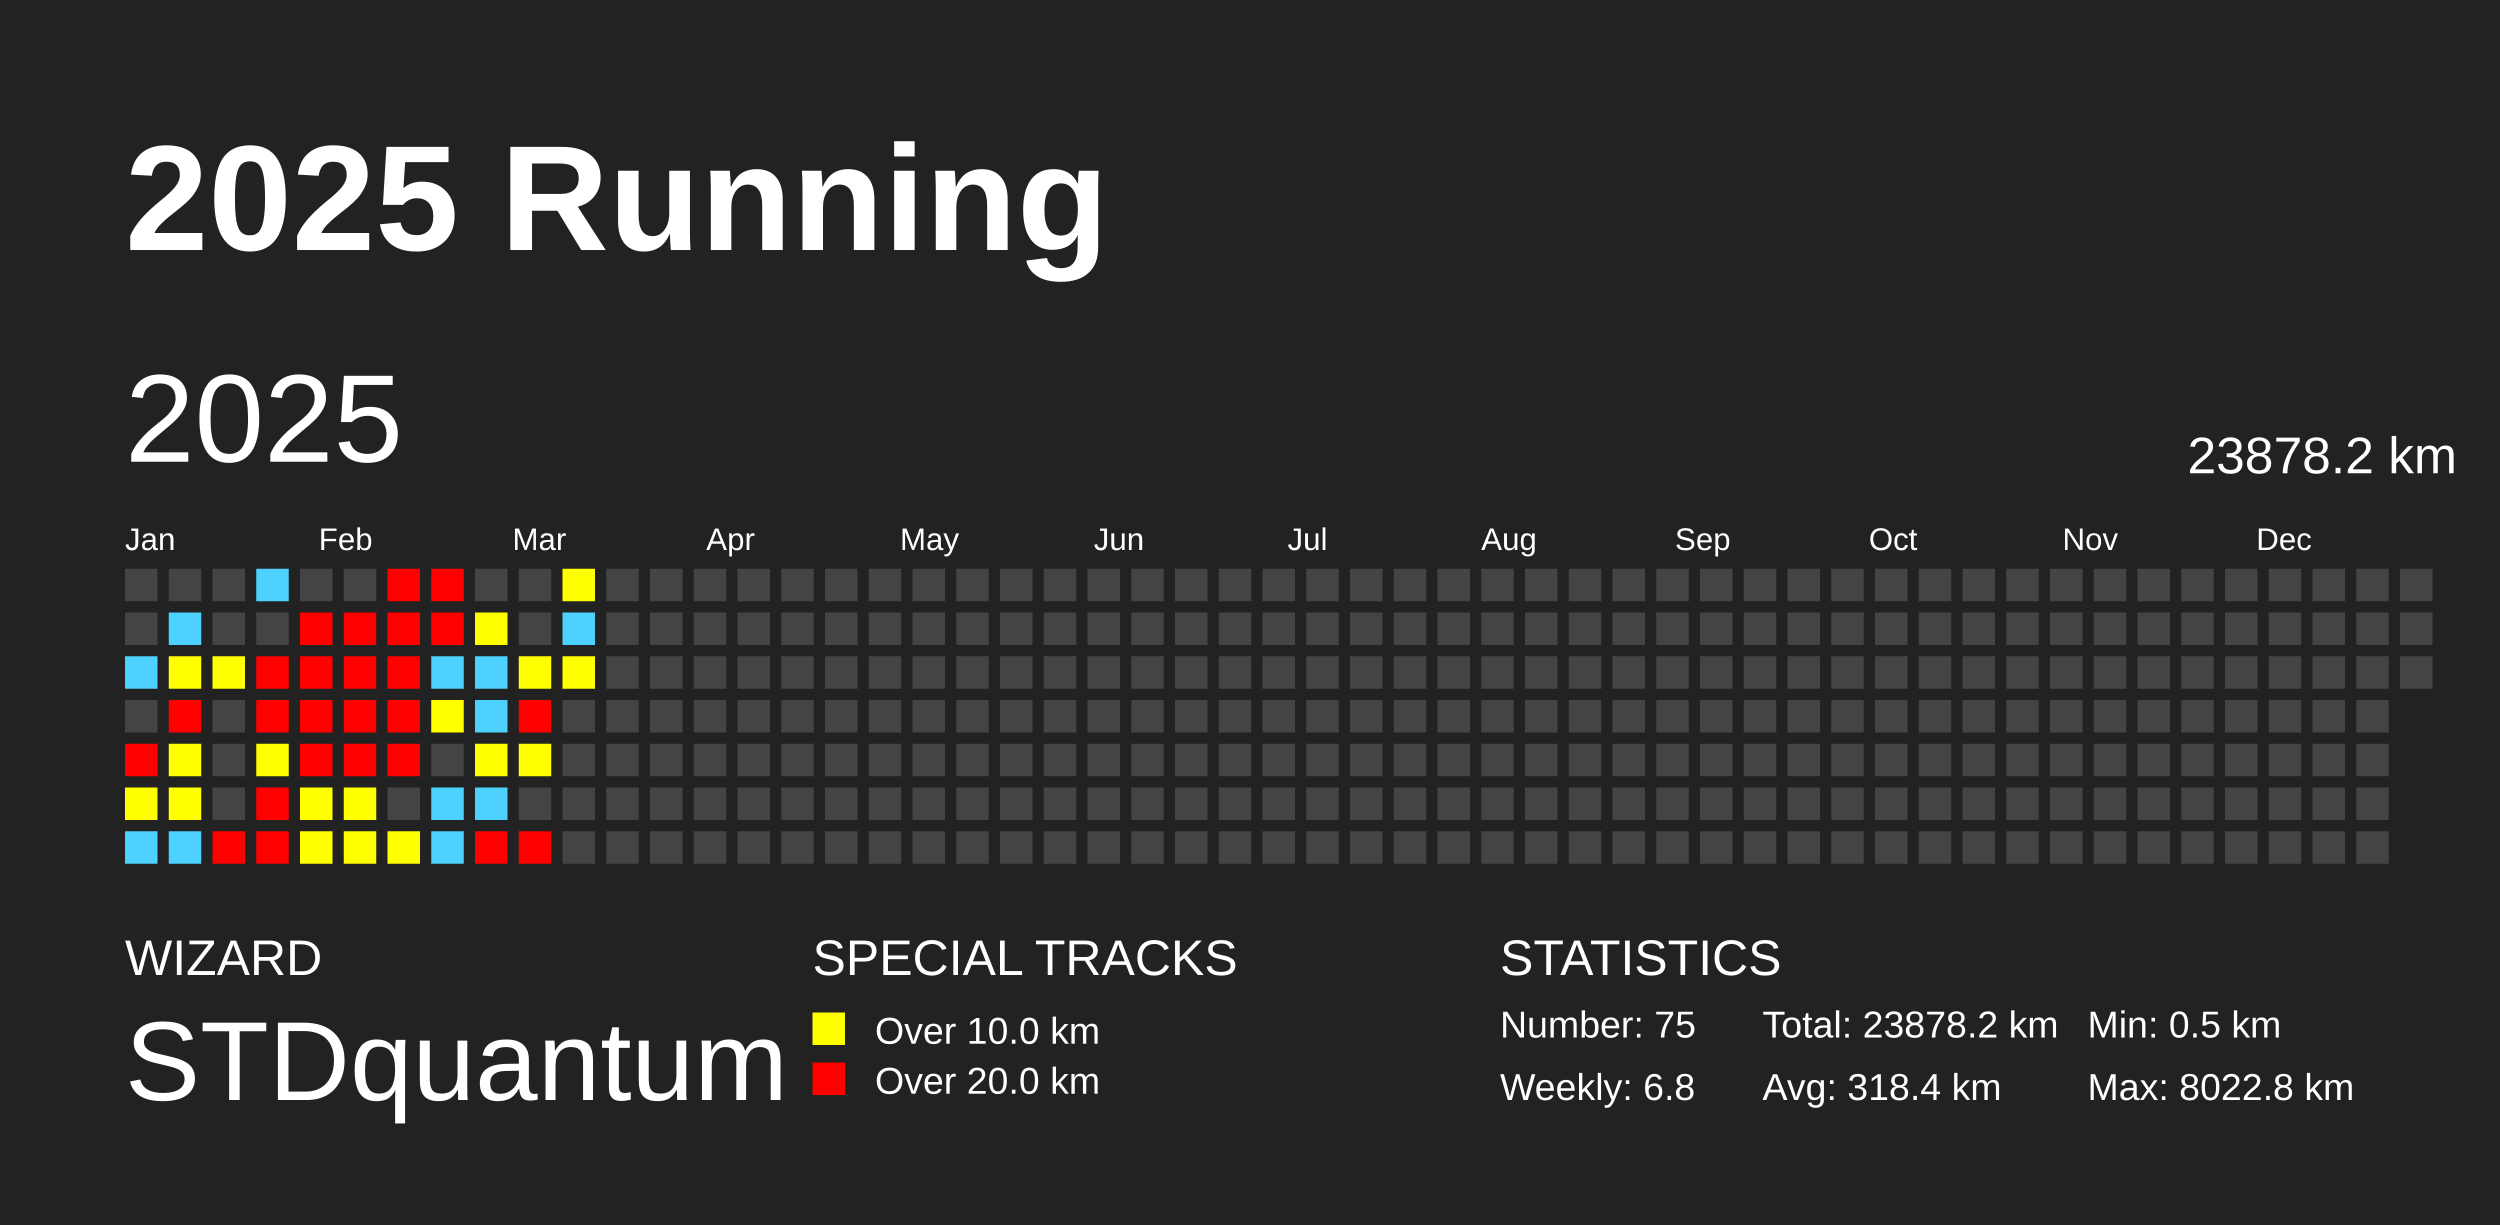
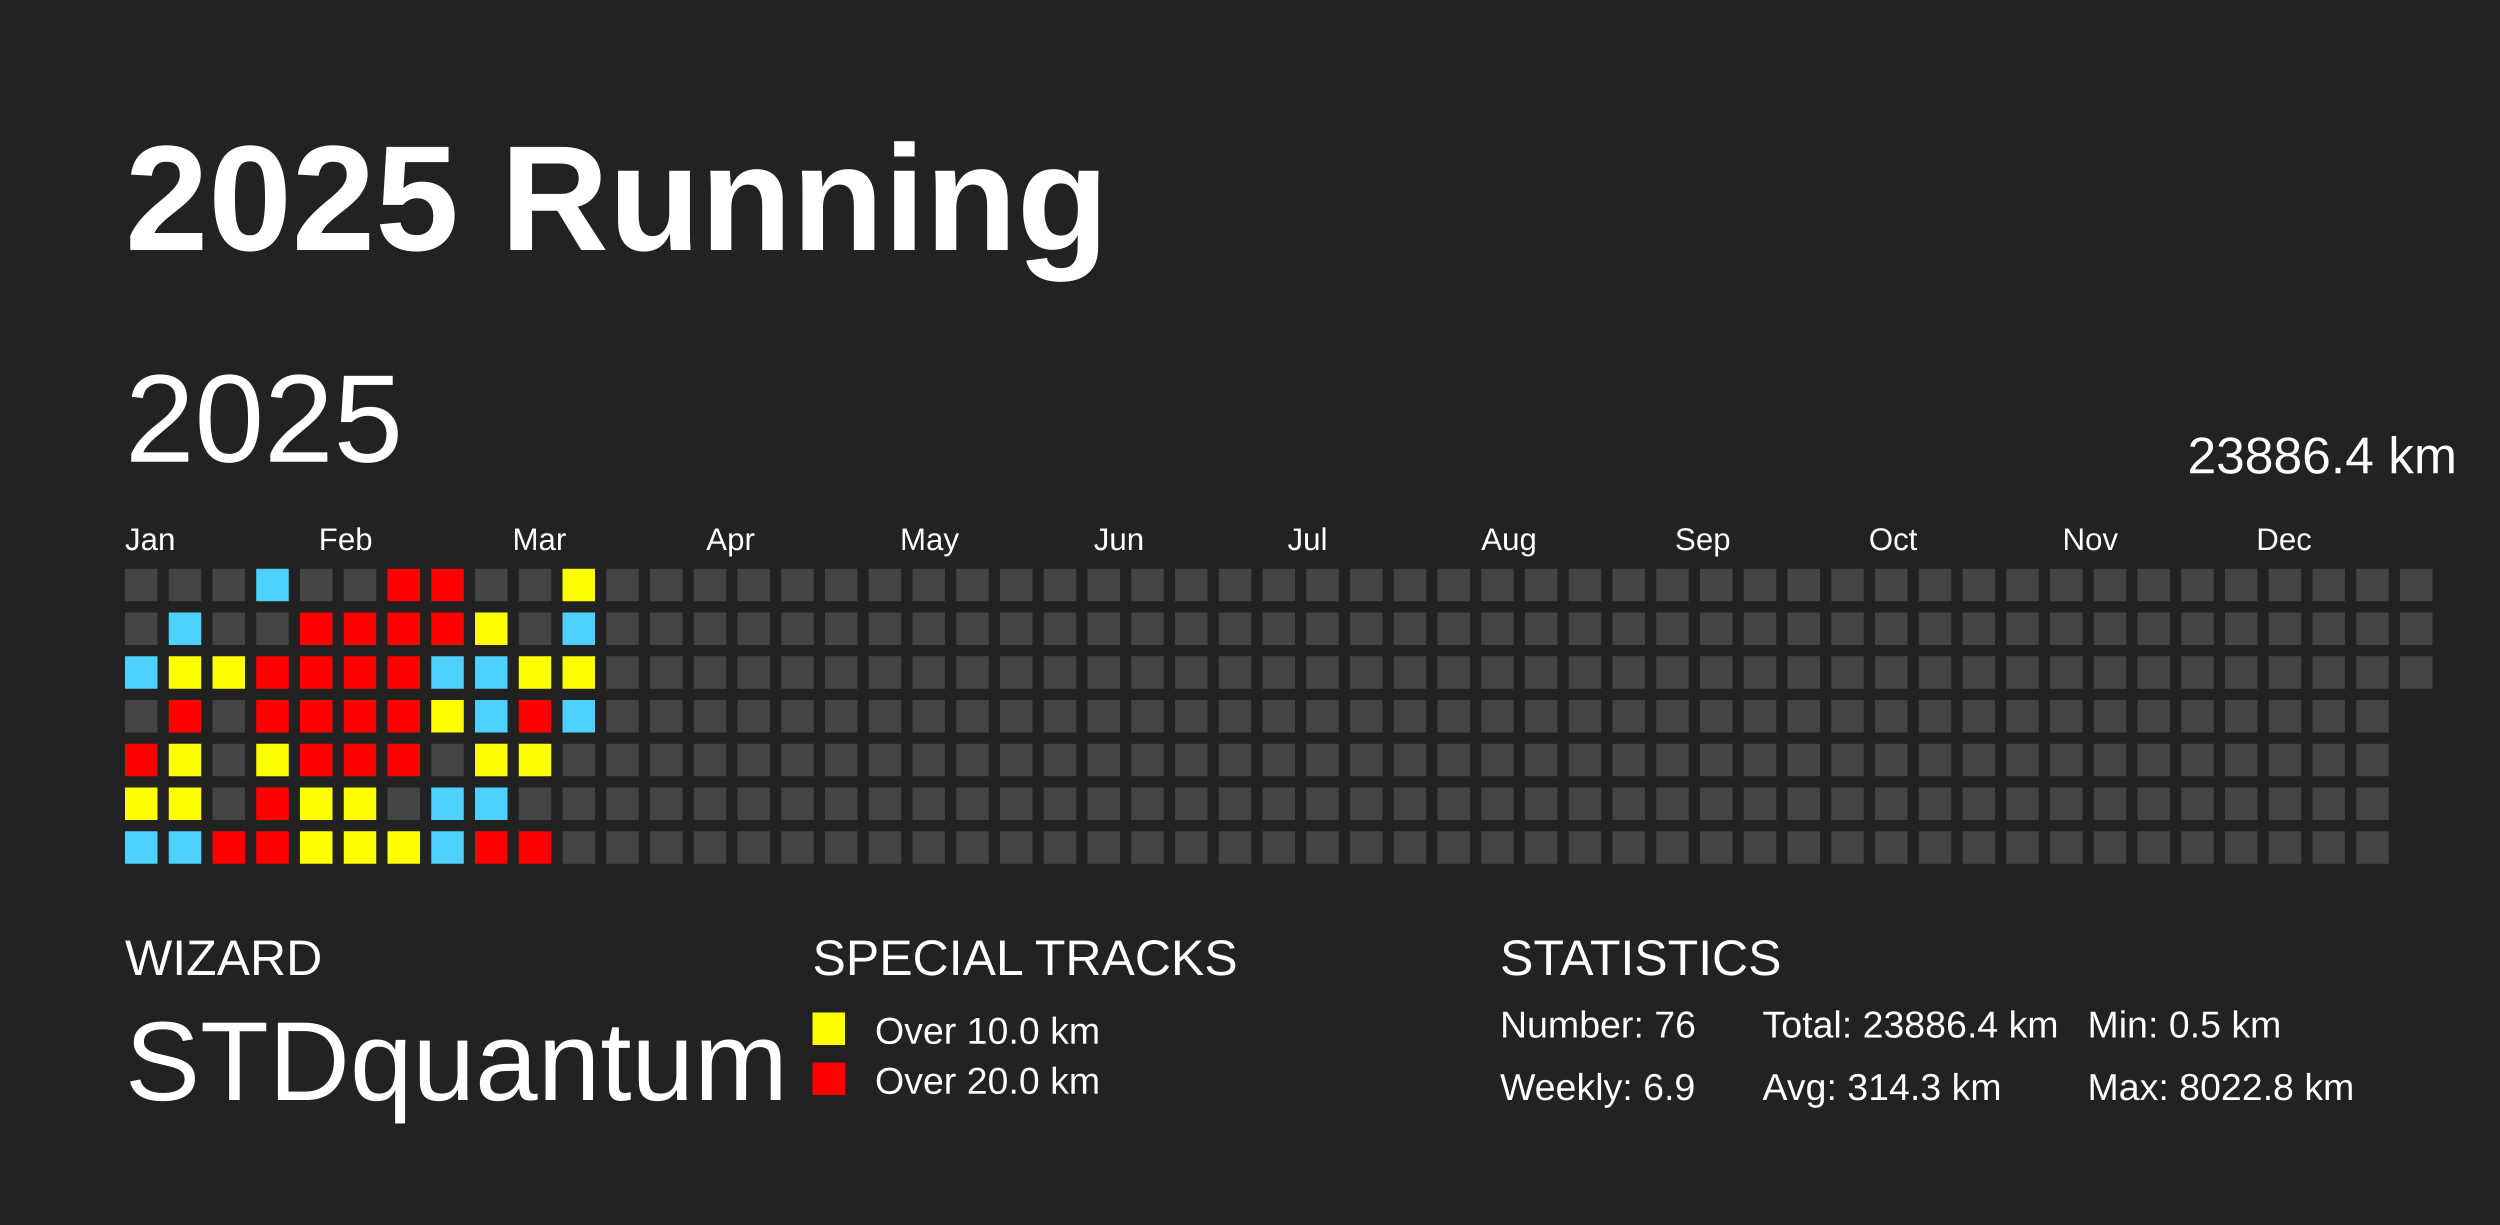
<svg xmlns="http://www.w3.org/2000/svg" baseProfile="full" height="98mm" version="1.1" viewBox="0,0,200,98" width="200mm">
  <defs />
  <rect fill="#222222" height="98" width="200" x="0" y="0" />
  <text fill="#FFFFFF" style="font-size:12px; font-family:Arial; font-weight:bold;" x="10" y="20">2025 Running</text>
  <text fill="#FFFFFF" style="font-size:4px; font-family:Arial" x="10" y="78">WIZARD</text>
  <text fill="#FFFFFF" style="font-size:9px; font-family:Arial" x="10" y="88">STDquantum</text>
  <text fill="#FFFFFF" style="font-size:4px; font-family:Arial" x="65" y="78">SPECIAL TRACKS</text>
  <rect fill="yellow" height="2.6" width="2.6" x="65" y="81" />
  <text fill="#FFFFFF" style="font-size:3px; font-family:Arial" x="70" y="83.5">Over 10.0 km</text>
  <rect fill="red" height="2.6" width="2.6" x="65" y="85" />
  <text fill="#FFFFFF" style="font-size:3px; font-family:Arial" x="70" y="87.5">Over 20.0 km</text>
  <text fill="#FFFFFF" style="font-size:4px; font-family:Arial" x="120" y="78">STATISTICS</text>
-   <text fill="#FFFFFF" style="font-size:3px; font-family:Arial" x="120" y="83">Number: 75</text>
-   <text fill="#FFFFFF" style="font-size:3px; font-family:Arial" x="120" y="88">Weekly: 6.8</text>
-   <text fill="#FFFFFF" style="font-size:3px; font-family:Arial" x="141" y="83">Total: 23878.2 km</text>
-   <text fill="#FFFFFF" style="font-size:3px; font-family:Arial" x="141" y="88">Avg: 318.4 km</text>
+   <text fill="#FFFFFF" style="font-size:3px; font-family:Arial" x="120" y="83">Number: 76</text>
+   <text fill="#FFFFFF" style="font-size:3px; font-family:Arial" x="120" y="88">Weekly: 6.9</text>
+   <text fill="#FFFFFF" style="font-size:3px; font-family:Arial" x="141" y="83">Total: 23886.4 km</text>
+   <text fill="#FFFFFF" style="font-size:3px; font-family:Arial" x="141" y="88">Avg: 314.3 km</text>
  <text fill="#FFFFFF" style="font-size:3px; font-family:Arial" x="167" y="83">Min: 0.5 km</text>
  <text fill="#FFFFFF" style="font-size:3px; font-family:Arial" x="167" y="88">Max: 8022.8 km</text>
  <text dominant-baseline="hanging" fill="#FFFFFF" style="font-size:10.0px; font-family:Arial;" x="10" y="30">2025</text>
-   <text dominant-baseline="hanging" fill="#FFFFFF" style="font-size:4.125px; font-family:Arial;" x="175" y="35">23878.2 km</text>
+   <text dominant-baseline="hanging" fill="#FFFFFF" style="font-size:4.125px; font-family:Arial;" x="175" y="35">23886.4 km</text>
  <text fill="#FFFFFF" style="font-size:2.5px; font-family:Arial" x="10.0" y="44">Jan</text>
  <text fill="#FFFFFF" style="font-size:2.5px; font-family:Arial" x="25.5" y="44">Feb</text>
  <text fill="#FFFFFF" style="font-size:2.5px; font-family:Arial" x="41.0" y="44">Mar</text>
  <text fill="#FFFFFF" style="font-size:2.5px; font-family:Arial" x="56.5" y="44">Apr</text>
  <text fill="#FFFFFF" style="font-size:2.5px; font-family:Arial" x="72.0" y="44">May</text>
  <text fill="#FFFFFF" style="font-size:2.5px; font-family:Arial" x="87.5" y="44">Jun</text>
  <text fill="#FFFFFF" style="font-size:2.5px; font-family:Arial" x="103.0" y="44">Jul</text>
  <text fill="#FFFFFF" style="font-size:2.5px; font-family:Arial" x="118.5" y="44">Aug</text>
  <text fill="#FFFFFF" style="font-size:2.5px; font-family:Arial" x="134.0" y="44">Sep</text>
  <text fill="#FFFFFF" style="font-size:2.5px; font-family:Arial" x="149.5" y="44">Oct</text>
  <text fill="#FFFFFF" style="font-size:2.5px; font-family:Arial" x="165.0" y="44">Nov</text>
  <text fill="#FFFFFF" style="font-size:2.5px; font-family:Arial" x="180.5" y="44">Dec</text>
  <rect fill="#444444" height="2.6" width="2.6" x="10.0" y="45.5" />
  <rect fill="#444444" height="2.6" width="2.6" x="10.0" y="49.0" />
  <rect fill="#4dd2ff" height="2.6" width="2.6" x="10.0" y="52.5" />
  <rect fill="#444444" height="2.6" width="2.6" x="10.0" y="56.0" />
  <rect fill="red" height="2.6" width="2.6" x="10.0" y="59.5" />
  <rect fill="#ffff00" height="2.6" width="2.6" x="10.0" y="63.0" />
  <rect fill="#4dd2ff" height="2.6" width="2.6" x="10.0" y="66.5" />
  <rect fill="#444444" height="2.6" width="2.6" x="13.5" y="45.5" />
  <rect fill="#4dd2ff" height="2.6" width="2.6" x="13.5" y="49.0" />
  <rect fill="#ffff00" height="2.6" width="2.6" x="13.5" y="52.5" />
  <rect fill="red" height="2.6" width="2.6" x="13.5" y="56.0" />
  <rect fill="#ffff00" height="2.6" width="2.6" x="13.5" y="59.5" />
  <rect fill="#ffff00" height="2.6" width="2.6" x="13.5" y="63.0" />
  <rect fill="#4dd2ff" height="2.6" width="2.6" x="13.5" y="66.5" />
  <rect fill="#444444" height="2.6" width="2.6" x="17.0" y="45.5" />
  <rect fill="#444444" height="2.6" width="2.6" x="17.0" y="49.0" />
  <rect fill="#ffff00" height="2.6" width="2.6" x="17.0" y="52.5" />
  <rect fill="#444444" height="2.6" width="2.6" x="17.0" y="56.0" />
  <rect fill="#444444" height="2.6" width="2.6" x="17.0" y="59.5" />
  <rect fill="#444444" height="2.6" width="2.6" x="17.0" y="63.0" />
  <rect fill="red" height="2.6" width="2.6" x="17.0" y="66.5" />
  <rect fill="#4dd2ff" height="2.6" width="2.6" x="20.5" y="45.5" />
  <rect fill="#444444" height="2.6" width="2.6" x="20.5" y="49.0" />
  <rect fill="red" height="2.6" width="2.6" x="20.5" y="52.5" />
  <rect fill="red" height="2.6" width="2.6" x="20.5" y="56.0" />
  <rect fill="#ffff00" height="2.6" width="2.6" x="20.5" y="59.5" />
  <rect fill="red" height="2.6" width="2.6" x="20.5" y="63.0" />
  <rect fill="red" height="2.6" width="2.6" x="20.5" y="66.5" />
  <rect fill="#444444" height="2.6" width="2.6" x="24.0" y="45.5" />
  <rect fill="red" height="2.6" width="2.6" x="24.0" y="49.0" />
  <rect fill="red" height="2.6" width="2.6" x="24.0" y="52.5" />
  <rect fill="red" height="2.6" width="2.6" x="24.0" y="56.0" />
  <rect fill="red" height="2.6" width="2.6" x="24.0" y="59.5" />
  <rect fill="#ffff00" height="2.6" width="2.6" x="24.0" y="63.0" />
  <rect fill="#ffff00" height="2.6" width="2.6" x="24.0" y="66.5" />
  <rect fill="#444444" height="2.6" width="2.6" x="27.5" y="45.5" />
  <rect fill="red" height="2.6" width="2.6" x="27.5" y="49.0" />
  <rect fill="red" height="2.6" width="2.6" x="27.5" y="52.5" />
  <rect fill="red" height="2.6" width="2.6" x="27.5" y="56.0" />
  <rect fill="red" height="2.6" width="2.6" x="27.5" y="59.5" />
  <rect fill="#ffff00" height="2.6" width="2.6" x="27.5" y="63.0" />
  <rect fill="#ffff00" height="2.6" width="2.6" x="27.5" y="66.5" />
  <rect fill="red" height="2.6" width="2.6" x="31.0" y="45.5" />
  <rect fill="red" height="2.6" width="2.6" x="31.0" y="49.0" />
  <rect fill="red" height="2.6" width="2.6" x="31.0" y="52.5" />
  <rect fill="red" height="2.6" width="2.6" x="31.0" y="56.0" />
  <rect fill="red" height="2.6" width="2.6" x="31.0" y="59.5" />
  <rect fill="#444444" height="2.6" width="2.6" x="31.0" y="63.0" />
  <rect fill="#ffff00" height="2.6" width="2.6" x="31.0" y="66.5" />
  <rect fill="red" height="2.6" width="2.6" x="34.5" y="45.5" />
  <rect fill="red" height="2.6" width="2.6" x="34.5" y="49.0" />
  <rect fill="#4dd2ff" height="2.6" width="2.6" x="34.5" y="52.5" />
  <rect fill="#ffff00" height="2.6" width="2.6" x="34.5" y="56.0" />
  <rect fill="#444444" height="2.6" width="2.6" x="34.5" y="59.5" />
  <rect fill="#4dd2ff" height="2.6" width="2.6" x="34.5" y="63.0" />
  <rect fill="#4dd2ff" height="2.6" width="2.6" x="34.5" y="66.5" />
  <rect fill="#444444" height="2.6" width="2.6" x="38.0" y="45.5" />
  <rect fill="#ffff00" height="2.6" width="2.6" x="38.0" y="49.0" />
  <rect fill="#4dd2ff" height="2.6" width="2.6" x="38.0" y="52.5" />
  <rect fill="#4dd2ff" height="2.6" width="2.6" x="38.0" y="56.0" />
  <rect fill="#ffff00" height="2.6" width="2.6" x="38.0" y="59.5" />
  <rect fill="#4dd2ff" height="2.6" width="2.6" x="38.0" y="63.0" />
  <rect fill="red" height="2.6" width="2.6" x="38.0" y="66.5" />
  <rect fill="#444444" height="2.6" width="2.6" x="41.5" y="45.5" />
  <rect fill="#444444" height="2.6" width="2.6" x="41.5" y="49.0" />
  <rect fill="#ffff00" height="2.6" width="2.6" x="41.5" y="52.5" />
  <rect fill="red" height="2.6" width="2.6" x="41.5" y="56.0" />
  <rect fill="#ffff00" height="2.6" width="2.6" x="41.5" y="59.5" />
  <rect fill="#444444" height="2.6" width="2.6" x="41.5" y="63.0" />
  <rect fill="red" height="2.6" width="2.6" x="41.5" y="66.5" />
  <rect fill="#ffff00" height="2.6" width="2.6" x="45.0" y="45.5" />
  <rect fill="#4dd2ff" height="2.6" width="2.6" x="45.0" y="49.0" />
  <rect fill="#ffff00" height="2.6" width="2.6" x="45.0" y="52.5" />
-   <rect fill="#444444" height="2.6" width="2.6" x="45.0" y="56.0" />
+   <rect fill="#4dd2ff" height="2.6" width="2.6" x="45.0" y="56.0" />
  <rect fill="#444444" height="2.6" width="2.6" x="45.0" y="59.5" />
  <rect fill="#444444" height="2.6" width="2.6" x="45.0" y="63.0" />
  <rect fill="#444444" height="2.6" width="2.6" x="45.0" y="66.5" />
  <rect fill="#444444" height="2.6" width="2.6" x="48.5" y="45.5" />
  <rect fill="#444444" height="2.6" width="2.6" x="48.5" y="49.0" />
  <rect fill="#444444" height="2.6" width="2.6" x="48.5" y="52.5" />
  <rect fill="#444444" height="2.6" width="2.6" x="48.5" y="56.0" />
  <rect fill="#444444" height="2.6" width="2.6" x="48.5" y="59.5" />
  <rect fill="#444444" height="2.6" width="2.6" x="48.5" y="63.0" />
  <rect fill="#444444" height="2.6" width="2.6" x="48.5" y="66.5" />
  <rect fill="#444444" height="2.6" width="2.6" x="52.0" y="45.5" />
  <rect fill="#444444" height="2.6" width="2.6" x="52.0" y="49.0" />
  <rect fill="#444444" height="2.6" width="2.6" x="52.0" y="52.5" />
  <rect fill="#444444" height="2.6" width="2.6" x="52.0" y="56.0" />
  <rect fill="#444444" height="2.6" width="2.6" x="52.0" y="59.5" />
  <rect fill="#444444" height="2.6" width="2.6" x="52.0" y="63.0" />
  <rect fill="#444444" height="2.6" width="2.6" x="52.0" y="66.5" />
  <rect fill="#444444" height="2.6" width="2.6" x="55.5" y="45.5" />
  <rect fill="#444444" height="2.6" width="2.6" x="55.5" y="49.0" />
  <rect fill="#444444" height="2.6" width="2.6" x="55.5" y="52.5" />
  <rect fill="#444444" height="2.6" width="2.6" x="55.5" y="56.0" />
  <rect fill="#444444" height="2.6" width="2.6" x="55.5" y="59.5" />
  <rect fill="#444444" height="2.6" width="2.6" x="55.5" y="63.0" />
  <rect fill="#444444" height="2.6" width="2.6" x="55.5" y="66.5" />
  <rect fill="#444444" height="2.6" width="2.6" x="59.0" y="45.5" />
  <rect fill="#444444" height="2.6" width="2.6" x="59.0" y="49.0" />
  <rect fill="#444444" height="2.6" width="2.6" x="59.0" y="52.5" />
  <rect fill="#444444" height="2.6" width="2.6" x="59.0" y="56.0" />
  <rect fill="#444444" height="2.6" width="2.6" x="59.0" y="59.5" />
  <rect fill="#444444" height="2.6" width="2.6" x="59.0" y="63.0" />
  <rect fill="#444444" height="2.6" width="2.6" x="59.0" y="66.5" />
  <rect fill="#444444" height="2.6" width="2.6" x="62.5" y="45.5" />
  <rect fill="#444444" height="2.6" width="2.6" x="62.5" y="49.0" />
  <rect fill="#444444" height="2.6" width="2.6" x="62.5" y="52.5" />
  <rect fill="#444444" height="2.6" width="2.6" x="62.5" y="56.0" />
  <rect fill="#444444" height="2.6" width="2.6" x="62.5" y="59.5" />
  <rect fill="#444444" height="2.6" width="2.6" x="62.5" y="63.0" />
  <rect fill="#444444" height="2.6" width="2.6" x="62.5" y="66.5" />
  <rect fill="#444444" height="2.6" width="2.6" x="66.0" y="45.5" />
  <rect fill="#444444" height="2.6" width="2.6" x="66.0" y="49.0" />
  <rect fill="#444444" height="2.6" width="2.6" x="66.0" y="52.5" />
  <rect fill="#444444" height="2.6" width="2.6" x="66.0" y="56.0" />
  <rect fill="#444444" height="2.6" width="2.6" x="66.0" y="59.5" />
  <rect fill="#444444" height="2.6" width="2.6" x="66.0" y="63.0" />
  <rect fill="#444444" height="2.6" width="2.6" x="66.0" y="66.5" />
  <rect fill="#444444" height="2.6" width="2.6" x="69.5" y="45.5" />
  <rect fill="#444444" height="2.6" width="2.6" x="69.5" y="49.0" />
  <rect fill="#444444" height="2.6" width="2.6" x="69.5" y="52.5" />
  <rect fill="#444444" height="2.6" width="2.6" x="69.5" y="56.0" />
  <rect fill="#444444" height="2.6" width="2.6" x="69.5" y="59.5" />
  <rect fill="#444444" height="2.6" width="2.6" x="69.5" y="63.0" />
  <rect fill="#444444" height="2.6" width="2.6" x="69.5" y="66.5" />
  <rect fill="#444444" height="2.6" width="2.6" x="73.0" y="45.5" />
  <rect fill="#444444" height="2.6" width="2.6" x="73.0" y="49.0" />
  <rect fill="#444444" height="2.6" width="2.6" x="73.0" y="52.5" />
  <rect fill="#444444" height="2.6" width="2.6" x="73.0" y="56.0" />
  <rect fill="#444444" height="2.6" width="2.6" x="73.0" y="59.5" />
  <rect fill="#444444" height="2.6" width="2.6" x="73.0" y="63.0" />
  <rect fill="#444444" height="2.6" width="2.6" x="73.0" y="66.5" />
  <rect fill="#444444" height="2.6" width="2.6" x="76.5" y="45.5" />
  <rect fill="#444444" height="2.6" width="2.6" x="76.5" y="49.0" />
  <rect fill="#444444" height="2.6" width="2.6" x="76.5" y="52.5" />
  <rect fill="#444444" height="2.6" width="2.6" x="76.5" y="56.0" />
  <rect fill="#444444" height="2.6" width="2.6" x="76.5" y="59.5" />
  <rect fill="#444444" height="2.6" width="2.6" x="76.5" y="63.0" />
  <rect fill="#444444" height="2.6" width="2.6" x="76.5" y="66.5" />
  <rect fill="#444444" height="2.6" width="2.6" x="80.0" y="45.5" />
  <rect fill="#444444" height="2.6" width="2.6" x="80.0" y="49.0" />
  <rect fill="#444444" height="2.6" width="2.6" x="80.0" y="52.5" />
  <rect fill="#444444" height="2.6" width="2.6" x="80.0" y="56.0" />
  <rect fill="#444444" height="2.6" width="2.6" x="80.0" y="59.5" />
  <rect fill="#444444" height="2.6" width="2.6" x="80.0" y="63.0" />
  <rect fill="#444444" height="2.6" width="2.6" x="80.0" y="66.5" />
  <rect fill="#444444" height="2.6" width="2.6" x="83.5" y="45.5" />
  <rect fill="#444444" height="2.6" width="2.6" x="83.5" y="49.0" />
  <rect fill="#444444" height="2.6" width="2.6" x="83.5" y="52.5" />
  <rect fill="#444444" height="2.6" width="2.6" x="83.5" y="56.0" />
  <rect fill="#444444" height="2.6" width="2.6" x="83.5" y="59.5" />
  <rect fill="#444444" height="2.6" width="2.6" x="83.5" y="63.0" />
  <rect fill="#444444" height="2.6" width="2.6" x="83.5" y="66.5" />
  <rect fill="#444444" height="2.6" width="2.6" x="87.0" y="45.5" />
  <rect fill="#444444" height="2.6" width="2.6" x="87.0" y="49.0" />
  <rect fill="#444444" height="2.6" width="2.6" x="87.0" y="52.5" />
  <rect fill="#444444" height="2.6" width="2.6" x="87.0" y="56.0" />
  <rect fill="#444444" height="2.6" width="2.6" x="87.0" y="59.5" />
  <rect fill="#444444" height="2.6" width="2.6" x="87.0" y="63.0" />
  <rect fill="#444444" height="2.6" width="2.6" x="87.0" y="66.5" />
  <rect fill="#444444" height="2.6" width="2.6" x="90.5" y="45.5" />
  <rect fill="#444444" height="2.6" width="2.6" x="90.5" y="49.0" />
  <rect fill="#444444" height="2.6" width="2.6" x="90.5" y="52.5" />
  <rect fill="#444444" height="2.6" width="2.6" x="90.5" y="56.0" />
  <rect fill="#444444" height="2.6" width="2.6" x="90.5" y="59.5" />
  <rect fill="#444444" height="2.6" width="2.6" x="90.5" y="63.0" />
  <rect fill="#444444" height="2.6" width="2.6" x="90.5" y="66.5" />
  <rect fill="#444444" height="2.6" width="2.6" x="94.0" y="45.5" />
  <rect fill="#444444" height="2.6" width="2.6" x="94.0" y="49.0" />
  <rect fill="#444444" height="2.6" width="2.6" x="94.0" y="52.5" />
  <rect fill="#444444" height="2.6" width="2.6" x="94.0" y="56.0" />
  <rect fill="#444444" height="2.6" width="2.6" x="94.0" y="59.5" />
  <rect fill="#444444" height="2.6" width="2.6" x="94.0" y="63.0" />
  <rect fill="#444444" height="2.6" width="2.6" x="94.0" y="66.5" />
  <rect fill="#444444" height="2.6" width="2.6" x="97.5" y="45.5" />
  <rect fill="#444444" height="2.6" width="2.6" x="97.5" y="49.0" />
  <rect fill="#444444" height="2.6" width="2.6" x="97.5" y="52.5" />
  <rect fill="#444444" height="2.6" width="2.6" x="97.5" y="56.0" />
  <rect fill="#444444" height="2.6" width="2.6" x="97.5" y="59.5" />
  <rect fill="#444444" height="2.6" width="2.6" x="97.5" y="63.0" />
  <rect fill="#444444" height="2.6" width="2.6" x="97.5" y="66.5" />
  <rect fill="#444444" height="2.6" width="2.6" x="101.0" y="45.5" />
  <rect fill="#444444" height="2.6" width="2.6" x="101.0" y="49.0" />
  <rect fill="#444444" height="2.6" width="2.6" x="101.0" y="52.5" />
  <rect fill="#444444" height="2.6" width="2.6" x="101.0" y="56.0" />
  <rect fill="#444444" height="2.6" width="2.6" x="101.0" y="59.5" />
  <rect fill="#444444" height="2.6" width="2.6" x="101.0" y="63.0" />
  <rect fill="#444444" height="2.6" width="2.6" x="101.0" y="66.5" />
  <rect fill="#444444" height="2.6" width="2.6" x="104.5" y="45.5" />
  <rect fill="#444444" height="2.6" width="2.6" x="104.5" y="49.0" />
  <rect fill="#444444" height="2.6" width="2.6" x="104.5" y="52.5" />
  <rect fill="#444444" height="2.6" width="2.6" x="104.5" y="56.0" />
  <rect fill="#444444" height="2.6" width="2.6" x="104.5" y="59.5" />
  <rect fill="#444444" height="2.6" width="2.6" x="104.5" y="63.0" />
  <rect fill="#444444" height="2.6" width="2.6" x="104.5" y="66.5" />
  <rect fill="#444444" height="2.6" width="2.6" x="108.0" y="45.5" />
  <rect fill="#444444" height="2.6" width="2.6" x="108.0" y="49.0" />
  <rect fill="#444444" height="2.6" width="2.6" x="108.0" y="52.5" />
  <rect fill="#444444" height="2.6" width="2.6" x="108.0" y="56.0" />
  <rect fill="#444444" height="2.6" width="2.6" x="108.0" y="59.5" />
  <rect fill="#444444" height="2.6" width="2.6" x="108.0" y="63.0" />
  <rect fill="#444444" height="2.6" width="2.6" x="108.0" y="66.5" />
  <rect fill="#444444" height="2.6" width="2.6" x="111.5" y="45.5" />
  <rect fill="#444444" height="2.6" width="2.6" x="111.5" y="49.0" />
  <rect fill="#444444" height="2.6" width="2.6" x="111.5" y="52.5" />
  <rect fill="#444444" height="2.6" width="2.6" x="111.5" y="56.0" />
  <rect fill="#444444" height="2.6" width="2.6" x="111.5" y="59.5" />
  <rect fill="#444444" height="2.6" width="2.6" x="111.5" y="63.0" />
  <rect fill="#444444" height="2.6" width="2.6" x="111.5" y="66.5" />
  <rect fill="#444444" height="2.6" width="2.6" x="115.0" y="45.5" />
  <rect fill="#444444" height="2.6" width="2.6" x="115.0" y="49.0" />
  <rect fill="#444444" height="2.6" width="2.6" x="115.0" y="52.5" />
  <rect fill="#444444" height="2.6" width="2.6" x="115.0" y="56.0" />
  <rect fill="#444444" height="2.6" width="2.6" x="115.0" y="59.5" />
  <rect fill="#444444" height="2.6" width="2.6" x="115.0" y="63.0" />
  <rect fill="#444444" height="2.6" width="2.6" x="115.0" y="66.5" />
  <rect fill="#444444" height="2.6" width="2.6" x="118.5" y="45.5" />
  <rect fill="#444444" height="2.6" width="2.6" x="118.5" y="49.0" />
  <rect fill="#444444" height="2.6" width="2.6" x="118.5" y="52.5" />
  <rect fill="#444444" height="2.6" width="2.6" x="118.5" y="56.0" />
  <rect fill="#444444" height="2.6" width="2.6" x="118.5" y="59.5" />
  <rect fill="#444444" height="2.6" width="2.6" x="118.5" y="63.0" />
  <rect fill="#444444" height="2.6" width="2.6" x="118.5" y="66.5" />
  <rect fill="#444444" height="2.6" width="2.6" x="122.0" y="45.5" />
  <rect fill="#444444" height="2.6" width="2.6" x="122.0" y="49.0" />
  <rect fill="#444444" height="2.6" width="2.6" x="122.0" y="52.5" />
  <rect fill="#444444" height="2.6" width="2.6" x="122.0" y="56.0" />
  <rect fill="#444444" height="2.6" width="2.6" x="122.0" y="59.5" />
  <rect fill="#444444" height="2.6" width="2.6" x="122.0" y="63.0" />
  <rect fill="#444444" height="2.6" width="2.6" x="122.0" y="66.5" />
  <rect fill="#444444" height="2.6" width="2.6" x="125.5" y="45.5" />
  <rect fill="#444444" height="2.6" width="2.6" x="125.5" y="49.0" />
  <rect fill="#444444" height="2.6" width="2.6" x="125.5" y="52.5" />
  <rect fill="#444444" height="2.6" width="2.6" x="125.5" y="56.0" />
  <rect fill="#444444" height="2.6" width="2.6" x="125.5" y="59.5" />
  <rect fill="#444444" height="2.6" width="2.6" x="125.5" y="63.0" />
  <rect fill="#444444" height="2.6" width="2.6" x="125.5" y="66.5" />
  <rect fill="#444444" height="2.6" width="2.6" x="129.0" y="45.5" />
  <rect fill="#444444" height="2.6" width="2.6" x="129.0" y="49.0" />
  <rect fill="#444444" height="2.6" width="2.6" x="129.0" y="52.5" />
  <rect fill="#444444" height="2.6" width="2.6" x="129.0" y="56.0" />
  <rect fill="#444444" height="2.6" width="2.6" x="129.0" y="59.5" />
  <rect fill="#444444" height="2.6" width="2.6" x="129.0" y="63.0" />
  <rect fill="#444444" height="2.6" width="2.6" x="129.0" y="66.5" />
  <rect fill="#444444" height="2.6" width="2.6" x="132.5" y="45.5" />
  <rect fill="#444444" height="2.6" width="2.6" x="132.5" y="49.0" />
  <rect fill="#444444" height="2.6" width="2.6" x="132.5" y="52.5" />
  <rect fill="#444444" height="2.6" width="2.6" x="132.5" y="56.0" />
  <rect fill="#444444" height="2.6" width="2.6" x="132.5" y="59.5" />
  <rect fill="#444444" height="2.6" width="2.6" x="132.5" y="63.0" />
  <rect fill="#444444" height="2.6" width="2.6" x="132.5" y="66.5" />
  <rect fill="#444444" height="2.6" width="2.6" x="136.0" y="45.5" />
  <rect fill="#444444" height="2.6" width="2.6" x="136.0" y="49.0" />
  <rect fill="#444444" height="2.6" width="2.6" x="136.0" y="52.5" />
  <rect fill="#444444" height="2.6" width="2.6" x="136.0" y="56.0" />
  <rect fill="#444444" height="2.6" width="2.6" x="136.0" y="59.5" />
  <rect fill="#444444" height="2.6" width="2.6" x="136.0" y="63.0" />
  <rect fill="#444444" height="2.6" width="2.6" x="136.0" y="66.5" />
  <rect fill="#444444" height="2.6" width="2.6" x="139.5" y="45.5" />
  <rect fill="#444444" height="2.6" width="2.6" x="139.5" y="49.0" />
  <rect fill="#444444" height="2.6" width="2.6" x="139.5" y="52.5" />
  <rect fill="#444444" height="2.6" width="2.6" x="139.5" y="56.0" />
  <rect fill="#444444" height="2.6" width="2.6" x="139.5" y="59.5" />
  <rect fill="#444444" height="2.6" width="2.6" x="139.5" y="63.0" />
  <rect fill="#444444" height="2.6" width="2.6" x="139.5" y="66.5" />
  <rect fill="#444444" height="2.6" width="2.6" x="143.0" y="45.5" />
  <rect fill="#444444" height="2.6" width="2.6" x="143.0" y="49.0" />
  <rect fill="#444444" height="2.6" width="2.6" x="143.0" y="52.5" />
  <rect fill="#444444" height="2.6" width="2.6" x="143.0" y="56.0" />
  <rect fill="#444444" height="2.6" width="2.6" x="143.0" y="59.5" />
  <rect fill="#444444" height="2.6" width="2.6" x="143.0" y="63.0" />
  <rect fill="#444444" height="2.6" width="2.6" x="143.0" y="66.5" />
  <rect fill="#444444" height="2.6" width="2.6" x="146.5" y="45.5" />
  <rect fill="#444444" height="2.6" width="2.6" x="146.5" y="49.0" />
  <rect fill="#444444" height="2.6" width="2.6" x="146.5" y="52.5" />
  <rect fill="#444444" height="2.6" width="2.6" x="146.5" y="56.0" />
  <rect fill="#444444" height="2.6" width="2.6" x="146.5" y="59.5" />
  <rect fill="#444444" height="2.6" width="2.6" x="146.5" y="63.0" />
  <rect fill="#444444" height="2.6" width="2.6" x="146.5" y="66.5" />
  <rect fill="#444444" height="2.6" width="2.6" x="150.0" y="45.5" />
  <rect fill="#444444" height="2.6" width="2.6" x="150.0" y="49.0" />
  <rect fill="#444444" height="2.6" width="2.6" x="150.0" y="52.5" />
  <rect fill="#444444" height="2.6" width="2.6" x="150.0" y="56.0" />
  <rect fill="#444444" height="2.6" width="2.6" x="150.0" y="59.5" />
  <rect fill="#444444" height="2.6" width="2.6" x="150.0" y="63.0" />
  <rect fill="#444444" height="2.6" width="2.6" x="150.0" y="66.5" />
  <rect fill="#444444" height="2.6" width="2.6" x="153.5" y="45.5" />
  <rect fill="#444444" height="2.6" width="2.6" x="153.5" y="49.0" />
  <rect fill="#444444" height="2.6" width="2.6" x="153.5" y="52.5" />
  <rect fill="#444444" height="2.6" width="2.6" x="153.5" y="56.0" />
  <rect fill="#444444" height="2.6" width="2.6" x="153.5" y="59.5" />
  <rect fill="#444444" height="2.6" width="2.6" x="153.5" y="63.0" />
  <rect fill="#444444" height="2.6" width="2.6" x="153.5" y="66.5" />
  <rect fill="#444444" height="2.6" width="2.6" x="157.0" y="45.5" />
  <rect fill="#444444" height="2.6" width="2.6" x="157.0" y="49.0" />
  <rect fill="#444444" height="2.6" width="2.6" x="157.0" y="52.5" />
  <rect fill="#444444" height="2.6" width="2.6" x="157.0" y="56.0" />
  <rect fill="#444444" height="2.6" width="2.6" x="157.0" y="59.5" />
  <rect fill="#444444" height="2.6" width="2.6" x="157.0" y="63.0" />
  <rect fill="#444444" height="2.6" width="2.6" x="157.0" y="66.5" />
  <rect fill="#444444" height="2.6" width="2.6" x="160.5" y="45.5" />
  <rect fill="#444444" height="2.6" width="2.6" x="160.5" y="49.0" />
  <rect fill="#444444" height="2.6" width="2.6" x="160.5" y="52.5" />
  <rect fill="#444444" height="2.6" width="2.6" x="160.5" y="56.0" />
  <rect fill="#444444" height="2.6" width="2.6" x="160.5" y="59.5" />
  <rect fill="#444444" height="2.6" width="2.6" x="160.5" y="63.0" />
  <rect fill="#444444" height="2.6" width="2.6" x="160.5" y="66.5" />
  <rect fill="#444444" height="2.6" width="2.6" x="164.0" y="45.5" />
  <rect fill="#444444" height="2.6" width="2.6" x="164.0" y="49.0" />
  <rect fill="#444444" height="2.6" width="2.6" x="164.0" y="52.5" />
  <rect fill="#444444" height="2.6" width="2.6" x="164.0" y="56.0" />
  <rect fill="#444444" height="2.6" width="2.6" x="164.0" y="59.5" />
  <rect fill="#444444" height="2.6" width="2.6" x="164.0" y="63.0" />
  <rect fill="#444444" height="2.6" width="2.6" x="164.0" y="66.5" />
  <rect fill="#444444" height="2.6" width="2.6" x="167.5" y="45.5" />
  <rect fill="#444444" height="2.6" width="2.6" x="167.5" y="49.0" />
  <rect fill="#444444" height="2.6" width="2.6" x="167.5" y="52.5" />
  <rect fill="#444444" height="2.6" width="2.6" x="167.5" y="56.0" />
  <rect fill="#444444" height="2.6" width="2.6" x="167.5" y="59.5" />
  <rect fill="#444444" height="2.6" width="2.6" x="167.5" y="63.0" />
  <rect fill="#444444" height="2.6" width="2.6" x="167.5" y="66.5" />
  <rect fill="#444444" height="2.6" width="2.6" x="171.0" y="45.5" />
  <rect fill="#444444" height="2.6" width="2.6" x="171.0" y="49.0" />
  <rect fill="#444444" height="2.6" width="2.6" x="171.0" y="52.5" />
  <rect fill="#444444" height="2.6" width="2.6" x="171.0" y="56.0" />
  <rect fill="#444444" height="2.6" width="2.6" x="171.0" y="59.5" />
  <rect fill="#444444" height="2.6" width="2.6" x="171.0" y="63.0" />
  <rect fill="#444444" height="2.6" width="2.6" x="171.0" y="66.5" />
  <rect fill="#444444" height="2.6" width="2.6" x="174.5" y="45.5" />
  <rect fill="#444444" height="2.6" width="2.6" x="174.5" y="49.0" />
  <rect fill="#444444" height="2.6" width="2.6" x="174.5" y="52.5" />
  <rect fill="#444444" height="2.6" width="2.6" x="174.5" y="56.0" />
  <rect fill="#444444" height="2.6" width="2.6" x="174.5" y="59.5" />
  <rect fill="#444444" height="2.6" width="2.6" x="174.5" y="63.0" />
  <rect fill="#444444" height="2.6" width="2.6" x="174.5" y="66.5" />
  <rect fill="#444444" height="2.6" width="2.6" x="178.0" y="45.5" />
  <rect fill="#444444" height="2.6" width="2.6" x="178.0" y="49.0" />
  <rect fill="#444444" height="2.6" width="2.6" x="178.0" y="52.5" />
  <rect fill="#444444" height="2.6" width="2.6" x="178.0" y="56.0" />
  <rect fill="#444444" height="2.6" width="2.6" x="178.0" y="59.5" />
  <rect fill="#444444" height="2.6" width="2.6" x="178.0" y="63.0" />
  <rect fill="#444444" height="2.6" width="2.6" x="178.0" y="66.5" />
  <rect fill="#444444" height="2.6" width="2.6" x="181.5" y="45.5" />
  <rect fill="#444444" height="2.6" width="2.6" x="181.5" y="49.0" />
  <rect fill="#444444" height="2.6" width="2.6" x="181.5" y="52.5" />
  <rect fill="#444444" height="2.6" width="2.6" x="181.5" y="56.0" />
  <rect fill="#444444" height="2.6" width="2.6" x="181.5" y="59.5" />
  <rect fill="#444444" height="2.6" width="2.6" x="181.5" y="63.0" />
  <rect fill="#444444" height="2.6" width="2.6" x="181.5" y="66.5" />
  <rect fill="#444444" height="2.6" width="2.6" x="185.0" y="45.5" />
  <rect fill="#444444" height="2.6" width="2.6" x="185.0" y="49.0" />
  <rect fill="#444444" height="2.6" width="2.6" x="185.0" y="52.5" />
  <rect fill="#444444" height="2.6" width="2.6" x="185.0" y="56.0" />
  <rect fill="#444444" height="2.6" width="2.6" x="185.0" y="59.5" />
  <rect fill="#444444" height="2.6" width="2.6" x="185.0" y="63.0" />
  <rect fill="#444444" height="2.6" width="2.6" x="185.0" y="66.5" />
  <rect fill="#444444" height="2.6" width="2.6" x="188.5" y="45.5" />
  <rect fill="#444444" height="2.6" width="2.6" x="188.5" y="49.0" />
  <rect fill="#444444" height="2.6" width="2.6" x="188.5" y="52.5" />
  <rect fill="#444444" height="2.6" width="2.6" x="188.5" y="56.0" />
  <rect fill="#444444" height="2.6" width="2.6" x="188.5" y="59.5" />
  <rect fill="#444444" height="2.6" width="2.6" x="188.5" y="63.0" />
  <rect fill="#444444" height="2.6" width="2.6" x="188.5" y="66.5" />
  <rect fill="#444444" height="2.6" width="2.6" x="192.0" y="45.5" />
  <rect fill="#444444" height="2.6" width="2.6" x="192.0" y="49.0" />
  <rect fill="#444444" height="2.6" width="2.6" x="192.0" y="52.5" />
</svg>
